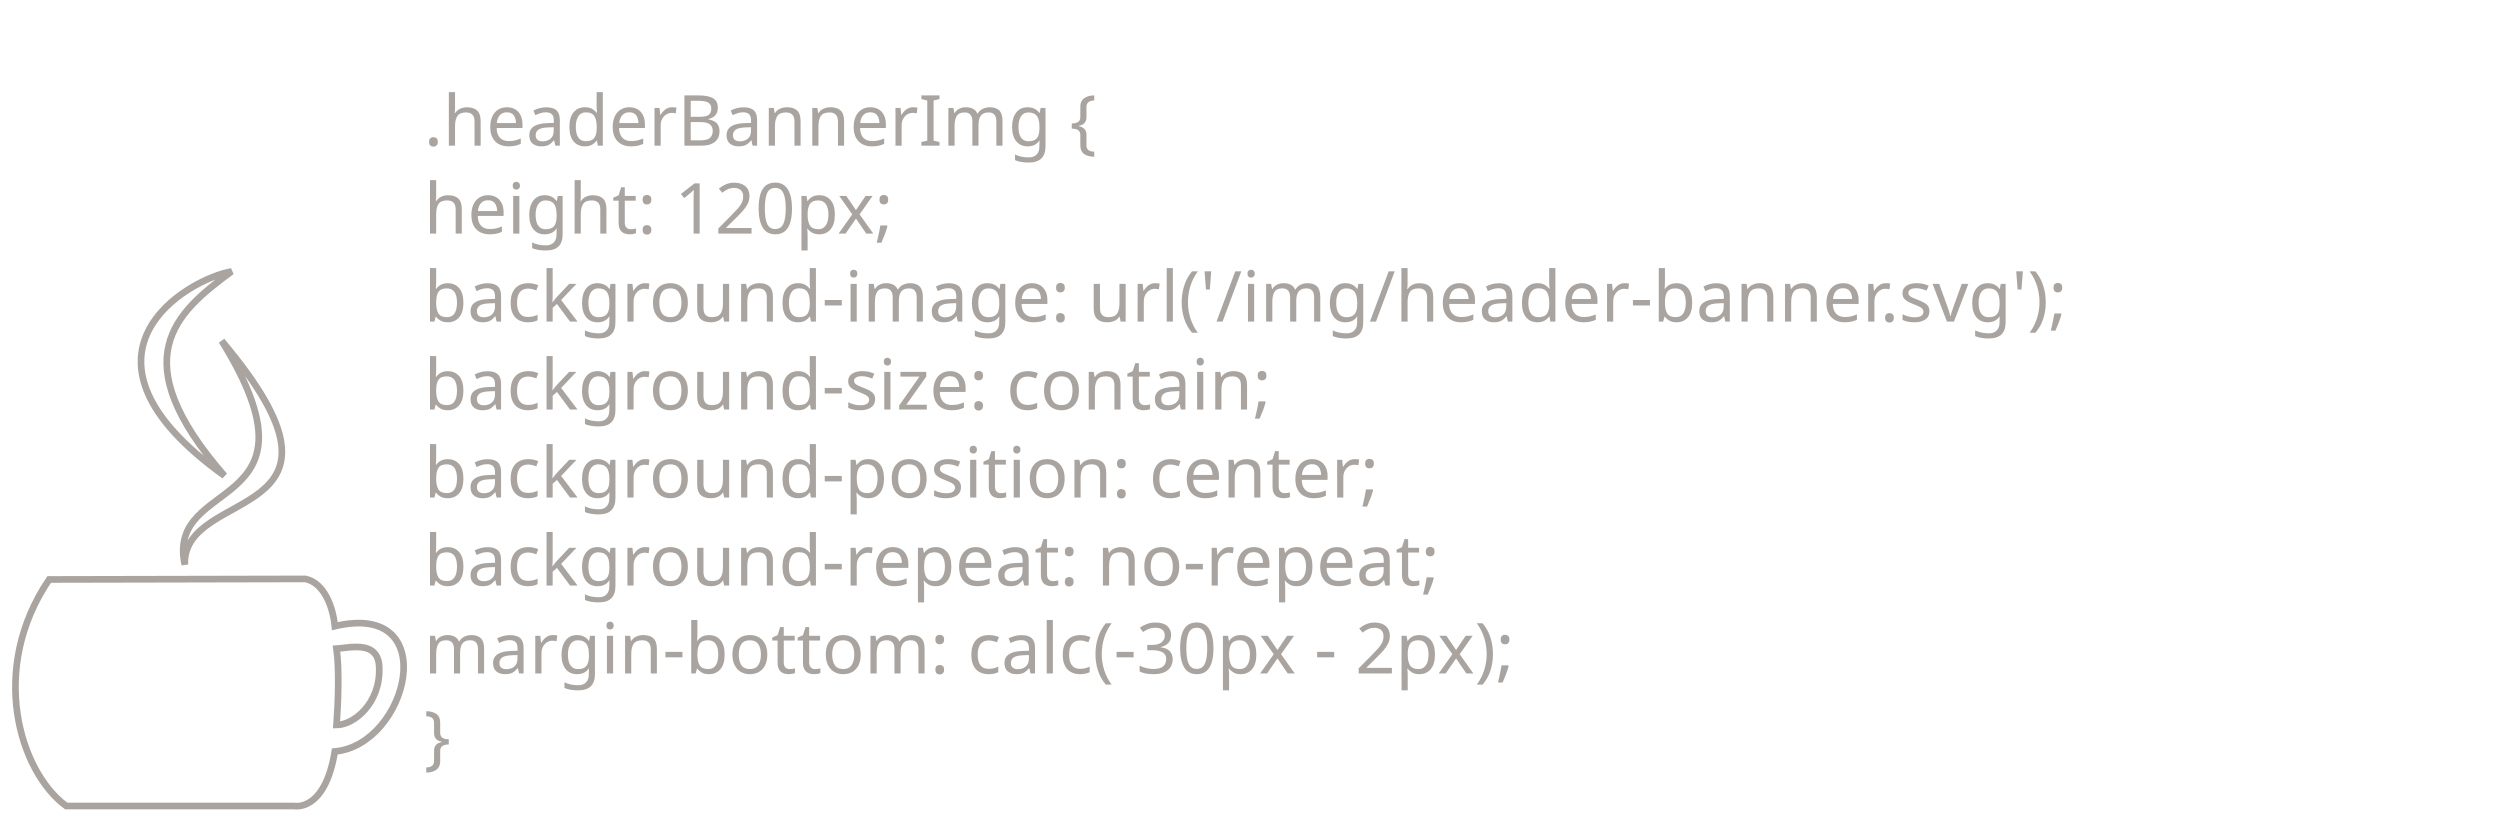
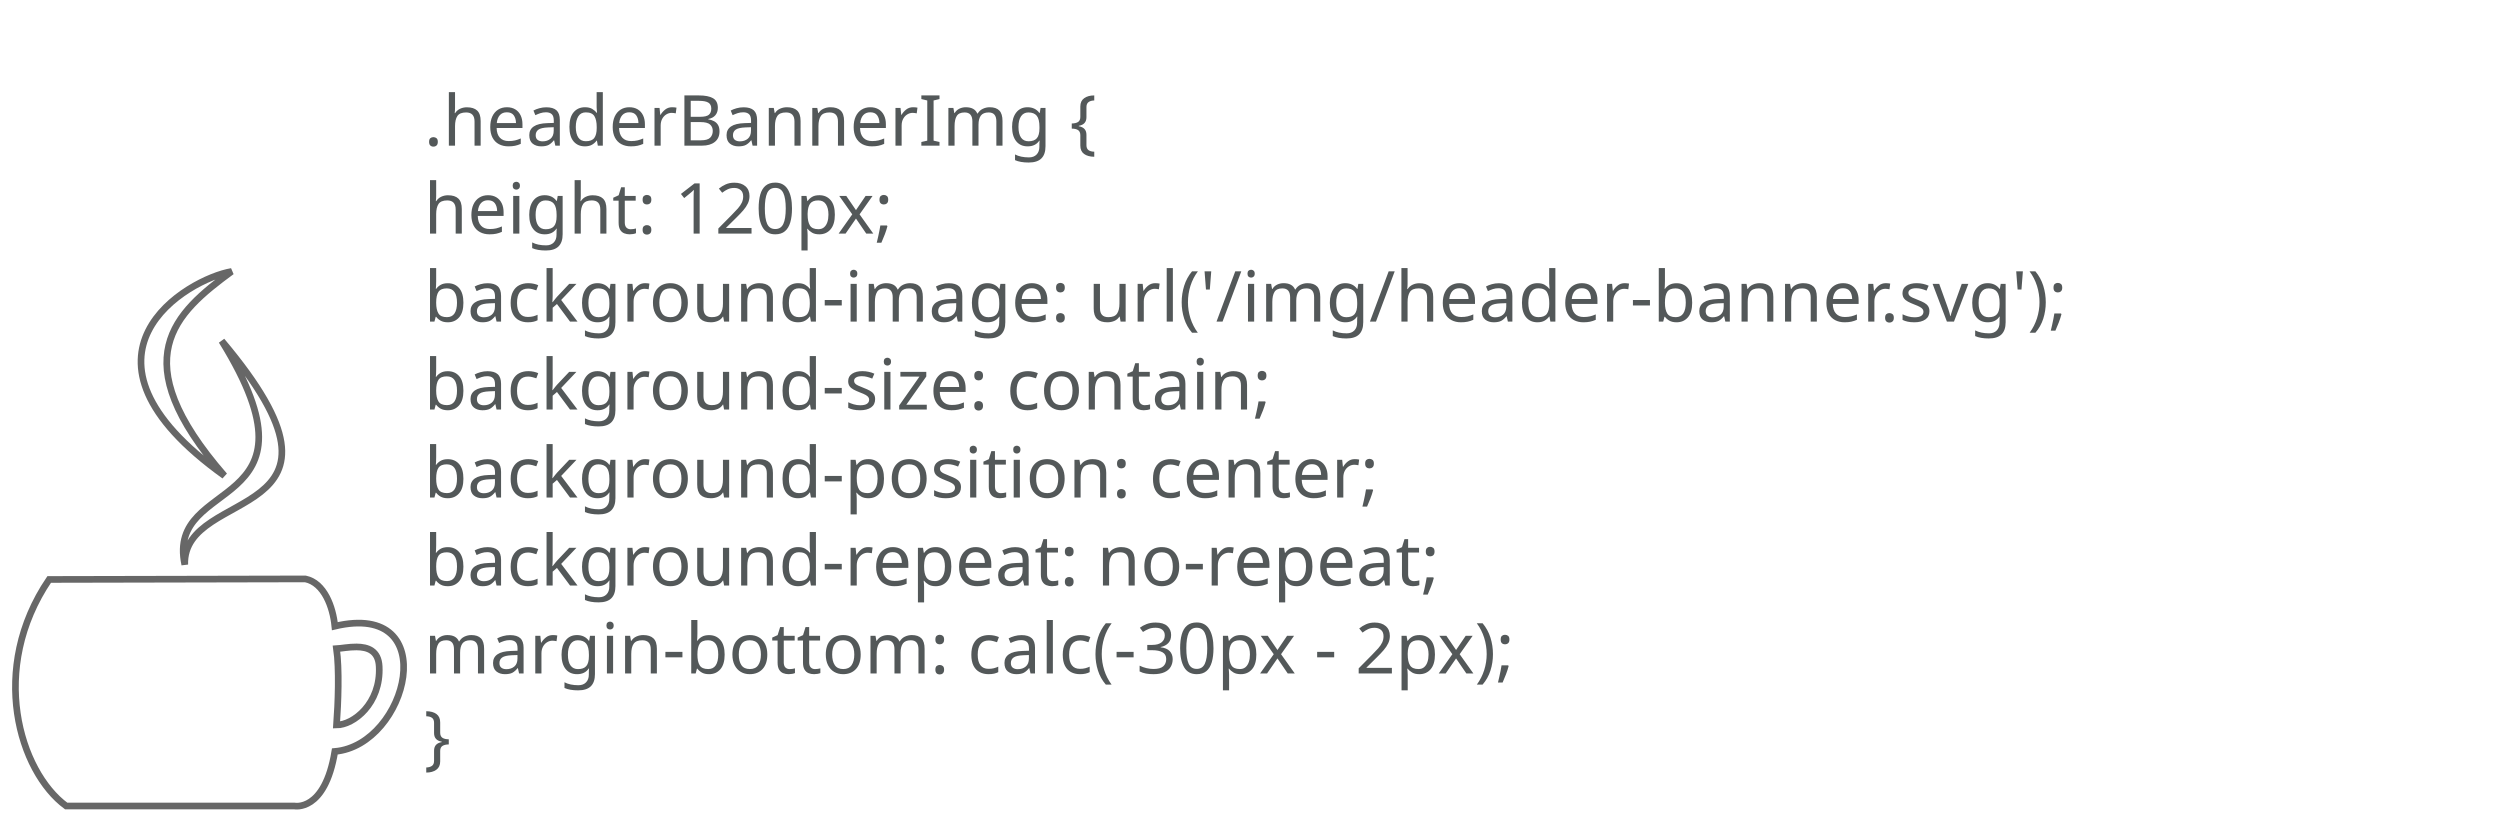
<svg xmlns="http://www.w3.org/2000/svg" width="1500" height="500" viewBox="0 0 1500 500" version="1.1" id="svg5">
  <defs id="defs2">
    <rect x="431.045" y="12.922" width="165.659" height="424.727" id="rect15640" />
    <rect x="275.128" y="63.487" width="125.478" height="90.347" id="rect65638" />
    <rect x="274.669" y="83.017" width="125.019" height="70.818" id="rect62530" />
    <rect x="10.947" y="14.716" width="1221.724" height="487.932" id="rect43298" />
  </defs>
  <g id="layer2">
-     <path id="path858" style="opacity:1;fill:none;fill-opacity:0.9;stroke:#96918c;stroke-width:4;stroke-linecap:butt;stroke-linejoin:miter;stroke-miterlimit:4;stroke-dasharray:none;stroke-opacity:0.824" d="m 183.218,347.347 -153.709,0.33 c -36.392,53.625 -17.976,115.178 10.174,135.908 H 176.521 c 0,0 18.364,3.933 24.381,-32.712 43.902,-3.831 65.205,-90.65 0,-75.16 -1.14,-11.553 -6.351,-25.998 -17.684,-28.367 z m 30.747,40.818 c 6.661,0.064 13.127,2.195 13.547,11.766 1.089,22.295 -15.477,35.049 -25.59,35.071 0.964,-13.173 1.733,-33.638 -0.026,-45.789 2.865,-0.169 7.513,-1.092 12.07,-1.048 z" />
-     <path style="opacity:1;fill:none;fill-opacity:0.9;stroke:#96918c;stroke-width:4;stroke-linecap:butt;stroke-linejoin:miter;stroke-miterlimit:4;stroke-dasharray:none;stroke-opacity:0.824" d="M 133.028,204.538 C 226.165,314.948 109.518,291.028 110.861,338.798 99.335,285.02 197.774,309.22 133.028,204.538 Z" id="path3702" />
-     <path style="opacity:1;fill:none;fill-opacity:0.9;stroke:#96918c;stroke-width:4;stroke-linecap:butt;stroke-linejoin:miter;stroke-miterlimit:4;stroke-dasharray:none;stroke-opacity:0.824" d="m 134.657,285.445 c -61.03,-70.201 -29.508,-97.661 4.312,-122.567 -25.941,4.361 -105.718,49.911 -4.312,122.567 z" id="path3817" />
+     <path id="path858" style="opacity:1;fill:#000000;fill-opacity:0;stroke:#474747;stroke-width:4;stroke-linecap:butt;stroke-linejoin:miter;stroke-miterlimit:4;stroke-dasharray:none;stroke-opacity:0.824" d="m 183.218,347.347 -153.709,0.33 c -36.392,53.625 -17.976,115.178 10.174,135.908 H 176.521 c 0,0 18.364,3.933 24.381,-32.712 43.902,-3.831 65.205,-90.65 0,-75.16 -1.14,-11.553 -6.351,-25.998 -17.684,-28.367 z m 30.747,40.818 c 6.661,0.064 13.127,2.195 13.547,11.766 1.089,22.295 -15.477,35.049 -25.59,35.071 0.964,-13.173 1.733,-33.638 -0.026,-45.789 2.865,-0.169 7.513,-1.092 12.07,-1.048 z" />
+     <path style="opacity:1;fill:#000000;fill-opacity:0;stroke:#474747;stroke-width:4;stroke-linecap:butt;stroke-linejoin:miter;stroke-miterlimit:4;stroke-dasharray:none;stroke-opacity:0.824" d="M 133.028,204.538 C 226.165,314.948 109.518,291.028 110.861,338.798 99.335,285.02 197.774,309.22 133.028,204.538 Z" id="path3702" />
+     <path style="opacity:1;fill:#000000;fill-opacity:0;stroke:#474747;stroke-width:4;stroke-linecap:butt;stroke-linejoin:miter;stroke-miterlimit:4;stroke-dasharray:none;stroke-opacity:0.824" d="m 134.657,285.445 c -61.03,-70.201 -29.508,-97.661 4.312,-122.567 -25.941,4.361 -105.718,49.911 -4.312,122.567 z" id="path3817" />
    <text xml:space="preserve" id="text62528" style="font-style:normal;font-weight:normal;font-size:40px;line-height:1.25;font-family:sans-serif;white-space:pre;shape-inside:url(#rect62530);fill:#000000;fill-opacity:1;stroke:none" />
    <text xml:space="preserve" id="text65636" style="font-style:normal;font-weight:normal;font-size:40px;line-height:1.25;font-family:sans-serif;white-space:pre;shape-inside:url(#rect65638);fill:#000000;fill-opacity:1;stroke:none" />
    <text xml:space="preserve" id="text15638" style="font-style:normal;font-weight:normal;font-size:40px;line-height:1.25;font-family:sans-serif;white-space:pre;shape-inside:url(#rect15640);fill:#000000;fill-opacity:1;stroke:none" />
-     <text xml:space="preserve" style="font-style:normal;font-variant:normal;font-weight:normal;font-stretch:normal;font-size:42.226px;line-height:1.25;font-family:'Roboto Mono';-inkscape-font-specification:'Roboto Mono, Normal';font-variant-ligatures:none;font-variant-caps:normal;font-variant-numeric:normal;font-variant-east-asian:normal;fill:#97918c;fill-opacity:0.824;stroke:none;stroke-width:2.346;stroke-miterlimit:4;stroke-dasharray:none;stroke-opacity:1" x="254.405" y="87.391" id="text38290">
-       <tspan id="tspan38288" x="254.405" y="87.391" style="font-style:normal;font-variant:normal;font-weight:normal;font-stretch:normal;font-size:42.226px;font-family:'Roboto Mono';-inkscape-font-specification:'Roboto Mono, Normal';font-variant-ligatures:none;font-variant-caps:normal;font-variant-numeric:normal;font-variant-east-asian:normal;fill:#97918c;fill-opacity:0.824;stroke:none;stroke-width:2.346;stroke-miterlimit:4;stroke-dasharray:none;stroke-opacity:1">.headerBannerImg {</tspan>
-       <tspan x="254.405" y="140.173" id="tspan38292" style="font-style:normal;font-variant:normal;font-weight:normal;font-stretch:normal;font-size:42.226px;font-family:'Roboto Mono';-inkscape-font-specification:'Roboto Mono, Normal';font-variant-ligatures:none;font-variant-caps:normal;font-variant-numeric:normal;font-variant-east-asian:normal;fill:#97918c;fill-opacity:0.824;stroke:none;stroke-width:2.346;stroke-miterlimit:4;stroke-dasharray:none;stroke-opacity:1">height: 120px;</tspan>
-       <tspan x="254.405" y="192.956" id="tspan38294" style="font-style:normal;font-variant:normal;font-weight:normal;font-stretch:normal;font-size:42.226px;font-family:'Roboto Mono';-inkscape-font-specification:'Roboto Mono, Normal';font-variant-ligatures:none;font-variant-caps:normal;font-variant-numeric:normal;font-variant-east-asian:normal;fill:#97918c;fill-opacity:0.824;stroke:none;stroke-width:2.346;stroke-miterlimit:4;stroke-dasharray:none;stroke-opacity:1">background-image: url('/img/header-banner.svg');</tspan>
-       <tspan x="254.405" y="245.738" id="tspan38296" style="font-style:normal;font-variant:normal;font-weight:normal;font-stretch:normal;font-size:42.226px;font-family:'Roboto Mono';-inkscape-font-specification:'Roboto Mono, Normal';font-variant-ligatures:none;font-variant-caps:normal;font-variant-numeric:normal;font-variant-east-asian:normal;fill:#97918c;fill-opacity:0.824;stroke:none;stroke-width:2.346;stroke-miterlimit:4;stroke-dasharray:none;stroke-opacity:1">background-size: contain;</tspan>
-       <tspan x="254.405" y="298.521" id="tspan38298" style="font-style:normal;font-variant:normal;font-weight:normal;font-stretch:normal;font-size:42.226px;font-family:'Roboto Mono';-inkscape-font-specification:'Roboto Mono, Normal';font-variant-ligatures:none;font-variant-caps:normal;font-variant-numeric:normal;font-variant-east-asian:normal;fill:#97918c;fill-opacity:0.824;stroke:none;stroke-width:2.346;stroke-miterlimit:4;stroke-dasharray:none;stroke-opacity:1">background-position: center;</tspan>
-       <tspan x="254.405" y="351.304" id="tspan38300" style="font-style:normal;font-variant:normal;font-weight:normal;font-stretch:normal;font-size:42.226px;font-family:'Roboto Mono';-inkscape-font-specification:'Roboto Mono, Normal';font-variant-ligatures:none;font-variant-caps:normal;font-variant-numeric:normal;font-variant-east-asian:normal;fill:#97918c;fill-opacity:0.824;stroke:none;stroke-width:2.346;stroke-miterlimit:4;stroke-dasharray:none;stroke-opacity:1">background-repeat: no-repeat;</tspan>
-       <tspan x="254.405" y="404.086" id="tspan38302" style="font-style:normal;font-variant:normal;font-weight:normal;font-stretch:normal;font-size:42.226px;font-family:'Roboto Mono';-inkscape-font-specification:'Roboto Mono, Normal';font-variant-ligatures:none;font-variant-caps:normal;font-variant-numeric:normal;font-variant-east-asian:normal;fill:#97918c;fill-opacity:0.824;stroke:none;stroke-width:2.346;stroke-miterlimit:4;stroke-dasharray:none;stroke-opacity:1">margin-bottom: calc(-30px - 2px);</tspan>
-       <tspan x="254.405" y="456.869" id="tspan38304" style="font-style:normal;font-variant:normal;font-weight:normal;font-stretch:normal;font-size:42.226px;font-family:'Roboto Mono';-inkscape-font-specification:'Roboto Mono, Normal';font-variant-ligatures:none;font-variant-caps:normal;font-variant-numeric:normal;font-variant-east-asian:normal;fill:#97918c;fill-opacity:0.824;stroke:none;stroke-width:2.346;stroke-miterlimit:4;stroke-dasharray:none;stroke-opacity:1">}</tspan>
+     <text xml:space="preserve" style="font-style:normal;font-variant:normal;font-weight:normal;font-stretch:normal;font-size:42.226px;line-height:1.25;font-family:'Roboto Mono';-inkscape-font-specification:'Roboto Mono, Normal';font-variant-ligatures:none;font-variant-caps:normal;font-variant-numeric:normal;font-variant-east-asian:normal;fill:#2e3436;fill-opacity:0.824;stroke:none;stroke-width:2.346;stroke-miterlimit:4;stroke-dasharray:none;stroke-opacity:1" x="254.405" y="87.391" id="text38290">
+       <tspan id="tspan38288" x="254.405" y="87.391" style="font-style:normal;font-variant:normal;font-weight:normal;font-stretch:normal;font-size:42.226px;font-family:'Roboto Mono';-inkscape-font-specification:'Roboto Mono, Normal';font-variant-ligatures:none;font-variant-caps:normal;font-variant-numeric:normal;font-variant-east-asian:normal;fill:#2e3436;fill-opacity:0.824;stroke:none;stroke-width:2.346;stroke-miterlimit:4;stroke-dasharray:none;stroke-opacity:1">.headerBannerImg {</tspan>
+       <tspan x="254.405" y="140.173" id="tspan38292" style="font-style:normal;font-variant:normal;font-weight:normal;font-stretch:normal;font-size:42.226px;font-family:'Roboto Mono';-inkscape-font-specification:'Roboto Mono, Normal';font-variant-ligatures:none;font-variant-caps:normal;font-variant-numeric:normal;font-variant-east-asian:normal;fill:#2e3436;fill-opacity:0.824;stroke:none;stroke-width:2.346;stroke-miterlimit:4;stroke-dasharray:none;stroke-opacity:1">height: 120px;</tspan>
+       <tspan x="254.405" y="192.956" id="tspan38294" style="font-style:normal;font-variant:normal;font-weight:normal;font-stretch:normal;font-size:42.226px;font-family:'Roboto Mono';-inkscape-font-specification:'Roboto Mono, Normal';font-variant-ligatures:none;font-variant-caps:normal;font-variant-numeric:normal;font-variant-east-asian:normal;fill:#2e3436;fill-opacity:0.824;stroke:none;stroke-width:2.346;stroke-miterlimit:4;stroke-dasharray:none;stroke-opacity:1">background-image: url('/img/header-banner.svg');</tspan>
+       <tspan x="254.405" y="245.738" id="tspan38296" style="font-style:normal;font-variant:normal;font-weight:normal;font-stretch:normal;font-size:42.226px;font-family:'Roboto Mono';-inkscape-font-specification:'Roboto Mono, Normal';font-variant-ligatures:none;font-variant-caps:normal;font-variant-numeric:normal;font-variant-east-asian:normal;fill:#2e3436;fill-opacity:0.824;stroke:none;stroke-width:2.346;stroke-miterlimit:4;stroke-dasharray:none;stroke-opacity:1">background-size: contain;</tspan>
+       <tspan x="254.405" y="298.521" id="tspan38298" style="font-style:normal;font-variant:normal;font-weight:normal;font-stretch:normal;font-size:42.226px;font-family:'Roboto Mono';-inkscape-font-specification:'Roboto Mono, Normal';font-variant-ligatures:none;font-variant-caps:normal;font-variant-numeric:normal;font-variant-east-asian:normal;fill:#2e3436;fill-opacity:0.824;stroke:none;stroke-width:2.346;stroke-miterlimit:4;stroke-dasharray:none;stroke-opacity:1">background-position: center;</tspan>
+       <tspan x="254.405" y="351.304" id="tspan38300" style="font-style:normal;font-variant:normal;font-weight:normal;font-stretch:normal;font-size:42.226px;font-family:'Roboto Mono';-inkscape-font-specification:'Roboto Mono, Normal';font-variant-ligatures:none;font-variant-caps:normal;font-variant-numeric:normal;font-variant-east-asian:normal;fill:#2e3436;fill-opacity:0.824;stroke:none;stroke-width:2.346;stroke-miterlimit:4;stroke-dasharray:none;stroke-opacity:1">background-repeat: no-repeat;</tspan>
+       <tspan x="254.405" y="404.086" id="tspan38302" style="font-style:normal;font-variant:normal;font-weight:normal;font-stretch:normal;font-size:42.226px;font-family:'Roboto Mono';-inkscape-font-specification:'Roboto Mono, Normal';font-variant-ligatures:none;font-variant-caps:normal;font-variant-numeric:normal;font-variant-east-asian:normal;fill:#2e3436;fill-opacity:0.824;stroke:none;stroke-width:2.346;stroke-miterlimit:4;stroke-dasharray:none;stroke-opacity:1">margin-bottom: calc(-30px - 2px);</tspan>
+       <tspan x="254.405" y="456.869" id="tspan38304" style="font-style:normal;font-variant:normal;font-weight:normal;font-stretch:normal;font-size:42.226px;font-family:'Roboto Mono';-inkscape-font-specification:'Roboto Mono, Normal';font-variant-ligatures:none;font-variant-caps:normal;font-variant-numeric:normal;font-variant-east-asian:normal;fill:#2e3436;fill-opacity:0.824;stroke:none;stroke-width:2.346;stroke-miterlimit:4;stroke-dasharray:none;stroke-opacity:1">}</tspan>
    </text>
  </g>
  <g id="layer1" />
</svg>
